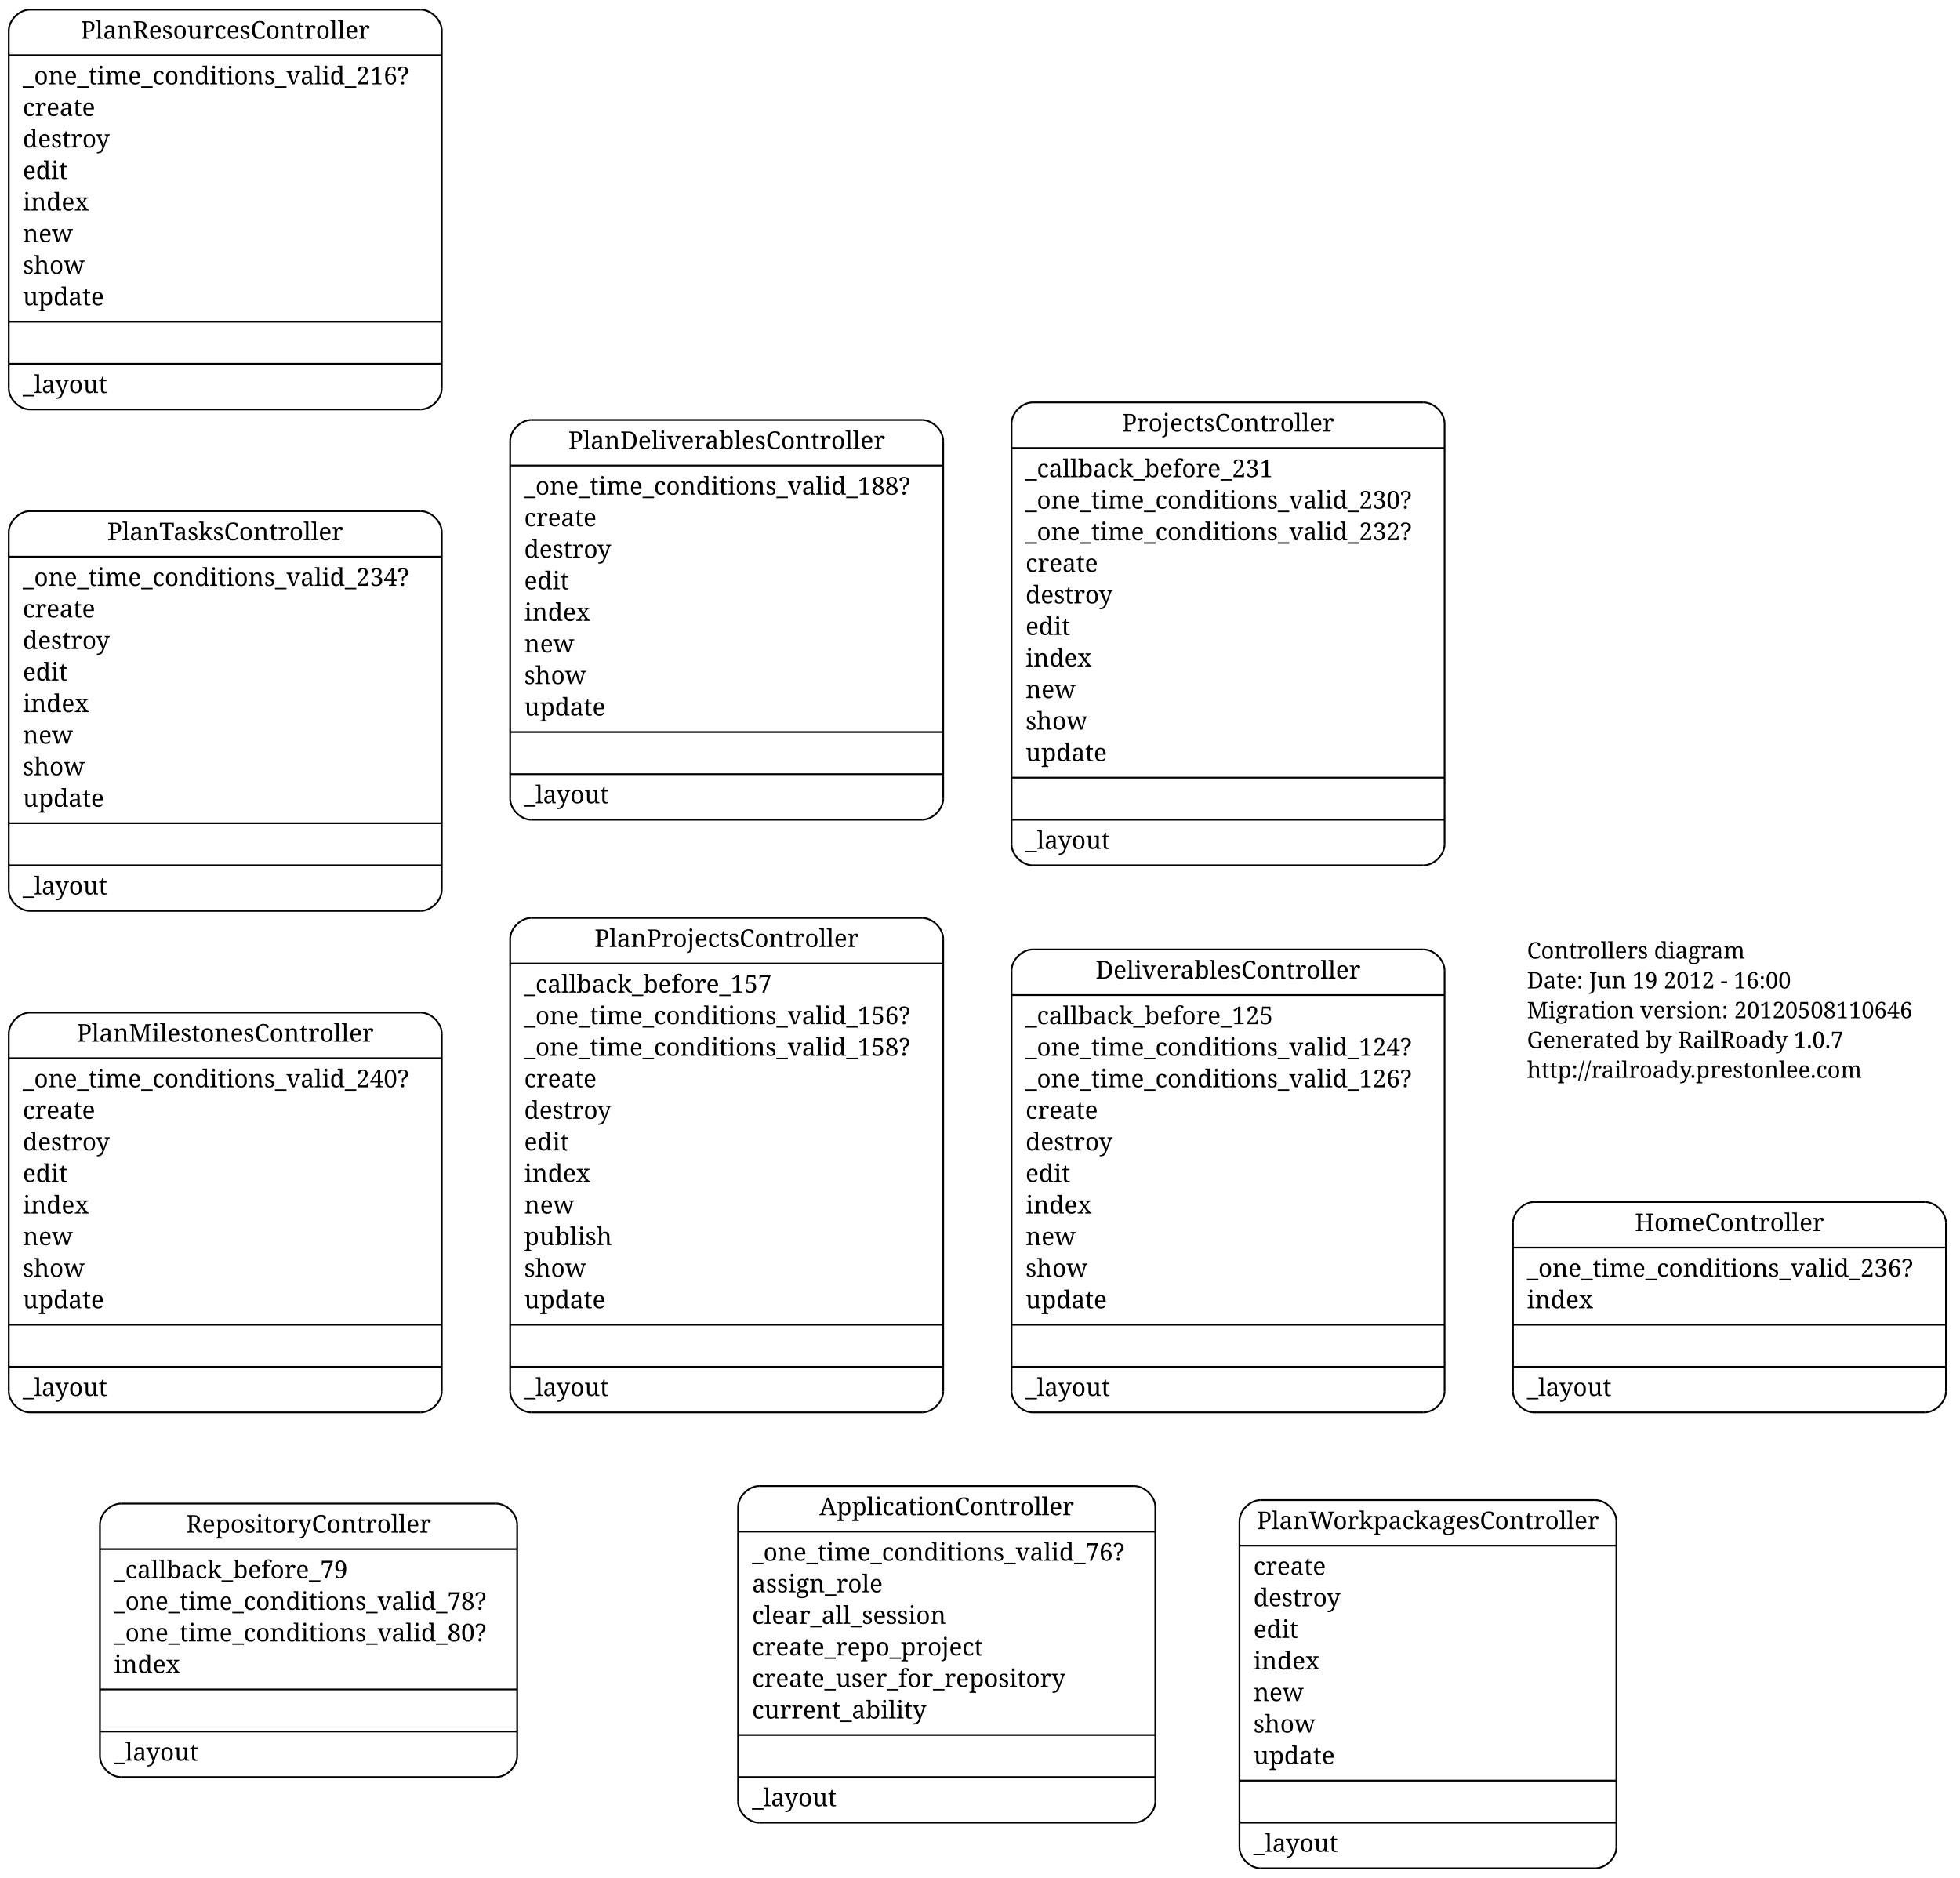
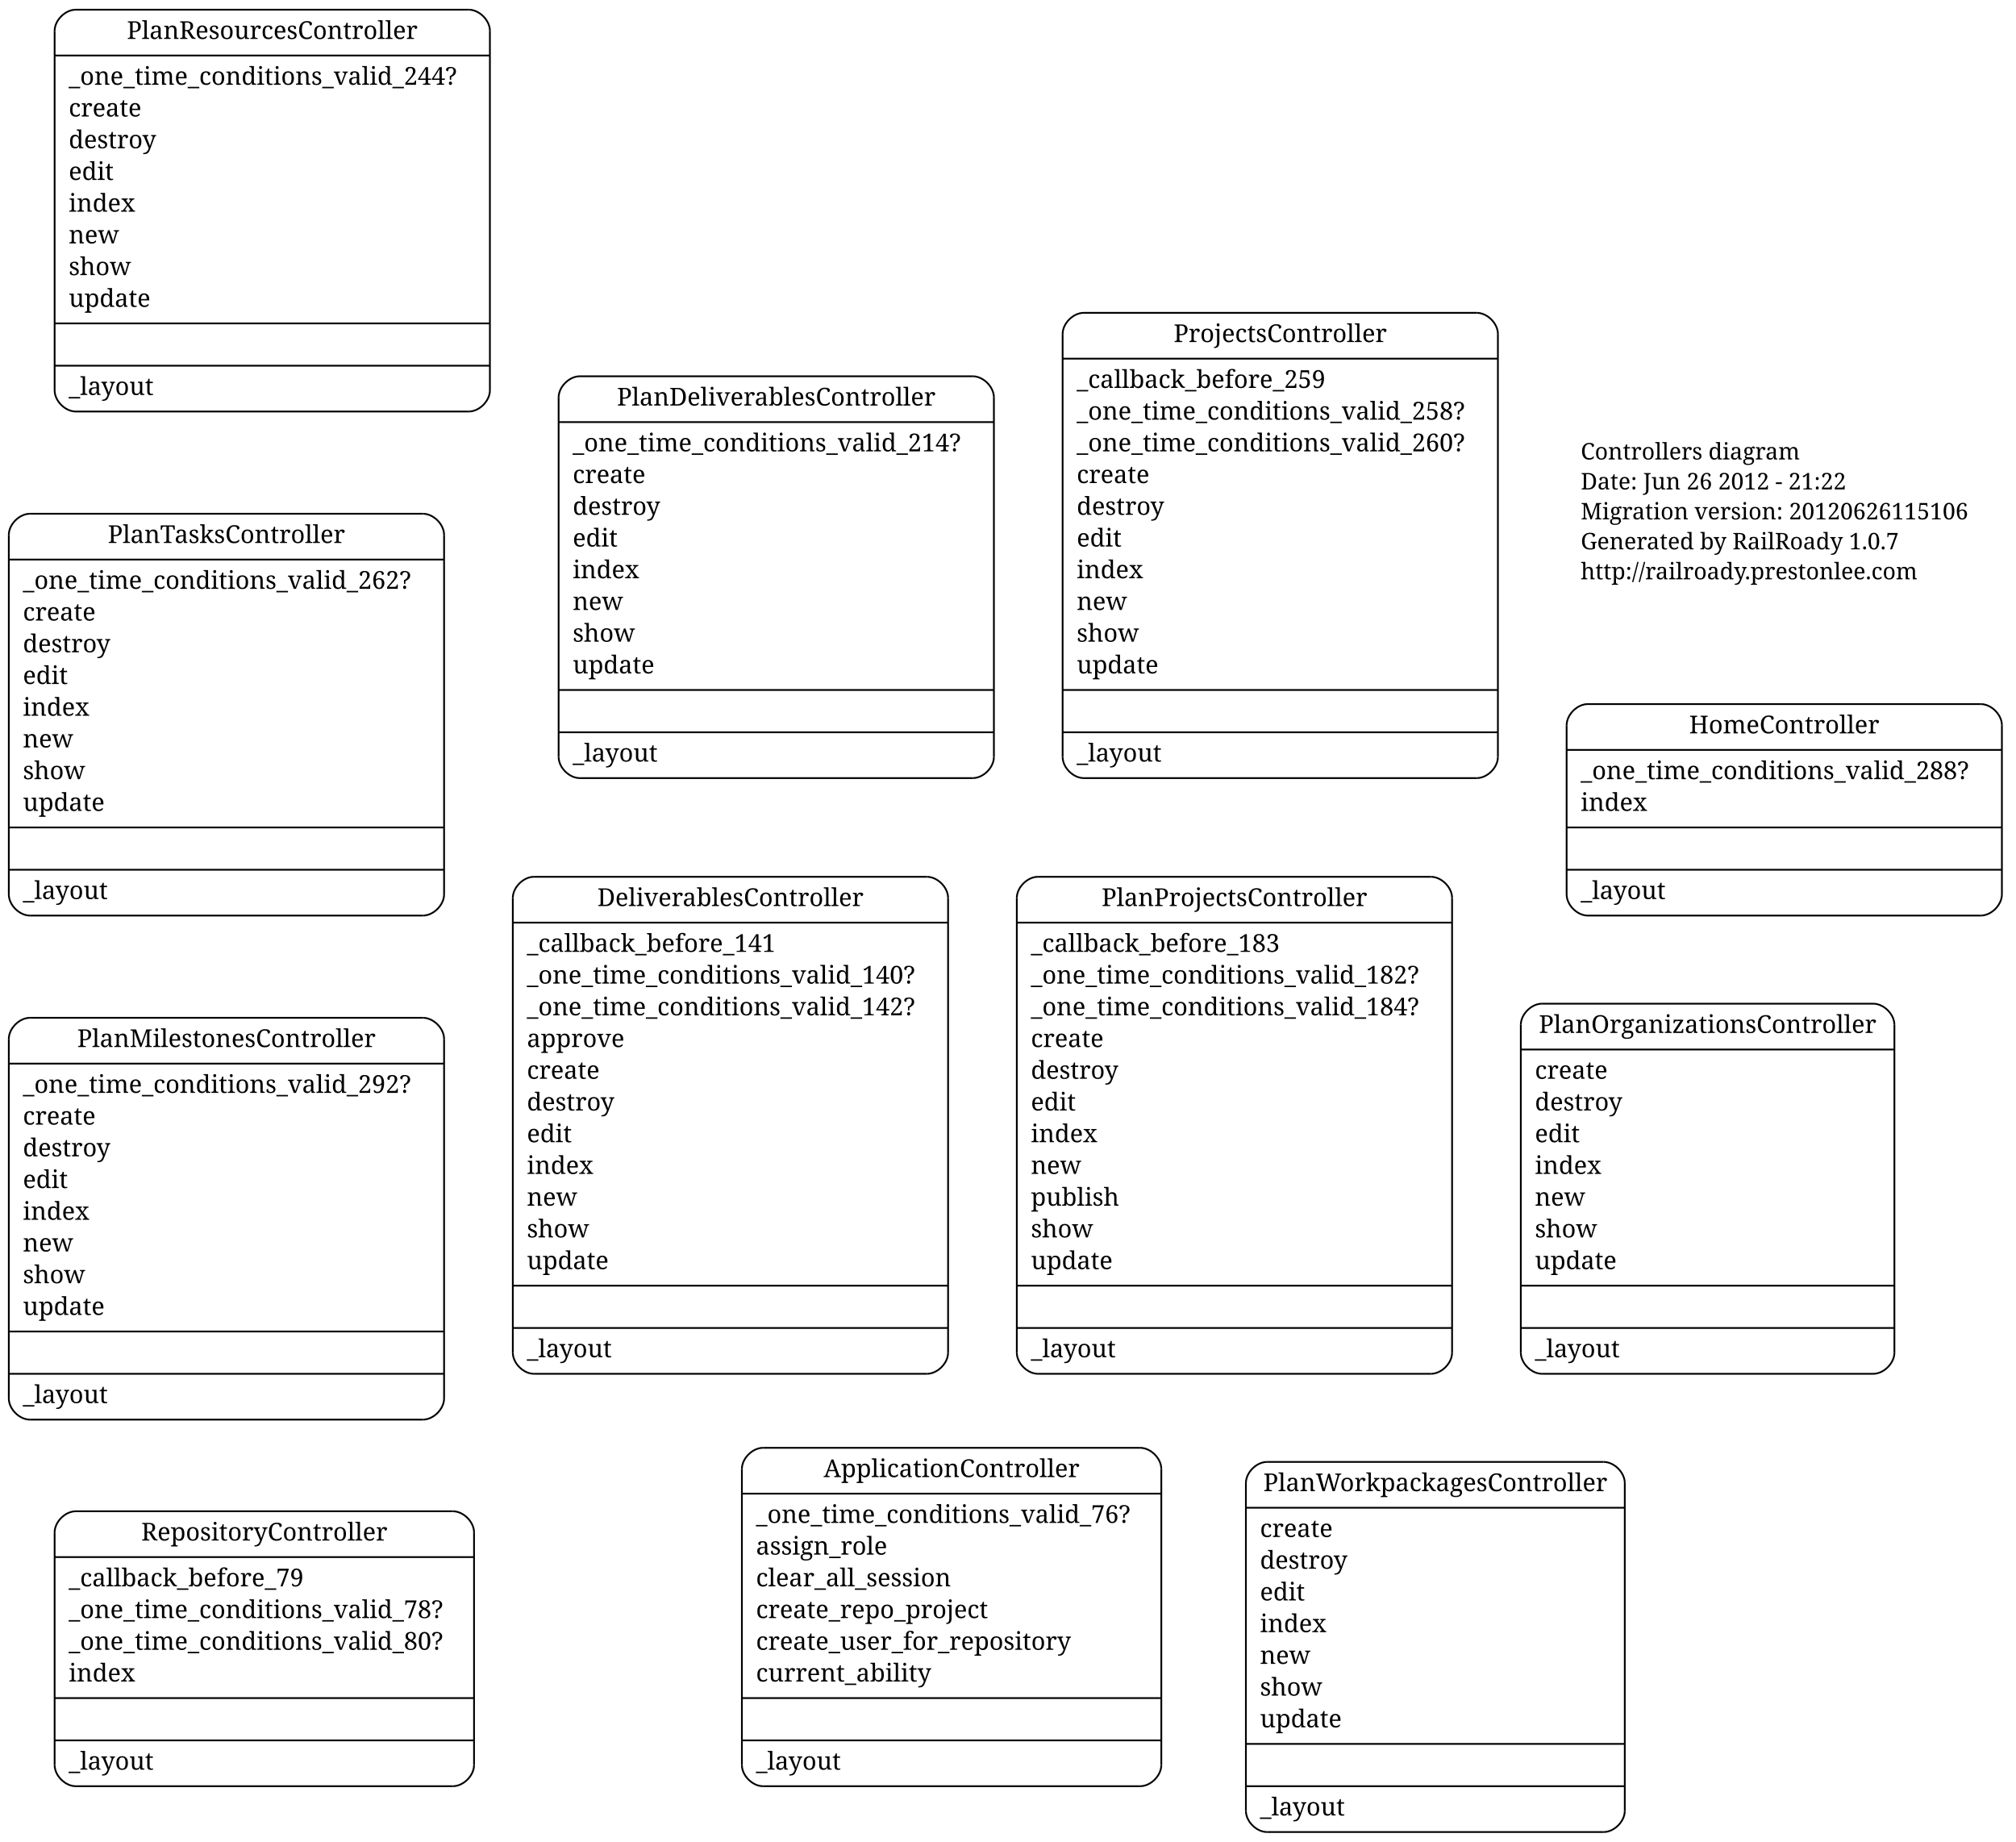
- <svg xmlns="http://www.w3.org/2000/svg" width="1118pt" height="1071pt" viewBox="0.00 0.00 1118.00 1071.00">
-   <g id="graph1" class="graph" transform="scale(1 1) rotate(0) translate(4 1067)">
-     <polygon fill="white" stroke="white" points="-4,5 -4,-1067 1115,-1067 1115,5 -4,5" />
+ <svg xmlns="http://www.w3.org/2000/svg" width="1144pt" height="1045pt" viewBox="0.00 0.00 1144.00 1045.00">
+   <g id="graph1" class="graph" transform="scale(1 1) rotate(0) translate(4 1041)">
+     <polygon fill="white" stroke="white" points="-4,5 -4,-1041 1141,-1041 1141,5 -4,5" />
    <g id="node1" class="node">
-       <text text-anchor="start" x="867" y="-520.3" font-family="Times Roman,serif" font-size="13.00">Controllers diagram</text>
-       <text text-anchor="start" x="867" y="-503.3" font-family="Times Roman,serif" font-size="13.00">Date: Jun 19 2012 - 16:00</text>
-       <text text-anchor="start" x="867" y="-486.3" font-family="Times Roman,serif" font-size="13.00">Migration version: 20120508110646</text>
-       <text text-anchor="start" x="867" y="-469.3" font-family="Times Roman,serif" font-size="13.00">Generated by RailRoady 1.0.7</text>
-       <text text-anchor="start" x="867" y="-452.3" font-family="Times Roman,serif" font-size="13.00">http://railroady.prestonlee.com</text>
+       <text text-anchor="start" x="893" y="-780.3" font-family="Times Roman,serif" font-size="13.00">Controllers diagram</text>
+       <text text-anchor="start" x="893" y="-763.3" font-family="Times Roman,serif" font-size="13.00">Date: Jun 26 2012 - 21:22</text>
+       <text text-anchor="start" x="893" y="-746.3" font-family="Times Roman,serif" font-size="13.00">Migration version: 20120626115106</text>
+       <text text-anchor="start" x="893" y="-729.3" font-family="Times Roman,serif" font-size="13.00">Generated by RailRoady 1.0.7</text>
+       <text text-anchor="start" x="893" y="-712.3" font-family="Times Roman,serif" font-size="13.00">http://railroady.prestonlee.com</text>
    </g>
    <g id="node2" class="node">
-       <polyline fill="none" stroke="black" points="65,-53.5 279,-53.5 " />
-       <path fill="none" stroke="black" d="M279,-53.5C285,-53.5 291,-59.5 291,-65.5" />
-       <polyline fill="none" stroke="black" points="291,-65.5 291,-197.5 " />
-       <path fill="none" stroke="black" d="M291,-197.5C291,-203.5 285,-209.5 279,-209.5" />
-       <polyline fill="none" stroke="black" points="279,-209.5 65,-209.5 " />
-       <path fill="none" stroke="black" d="M65,-209.5C59,-209.5 53,-203.5 53,-197.5" />
-       <polyline fill="none" stroke="black" points="53,-197.5 53,-65.5 " />
-       <path fill="none" stroke="black" d="M53,-65.5C53,-59.5 59,-53.5 65,-53.5" />
-       <text text-anchor="middle" x="172" y="-192.9" font-family="Times Roman,serif" font-size="14.00">RepositoryController</text>
-       <polyline fill="none" stroke="black" points="53,-183.5 291,-183.5 " />
-       <text text-anchor="start" x="61" y="-166.9" font-family="Times Roman,serif" font-size="14.00">_callback_before_79</text>
-       <text text-anchor="start" x="61" y="-148.9" font-family="Times Roman,serif" font-size="14.00">_one_time_conditions_valid_78?</text>
-       <text text-anchor="start" x="61" y="-130.9" font-family="Times Roman,serif" font-size="14.00">_one_time_conditions_valid_80?</text>
-       <text text-anchor="start" x="61" y="-112.9" font-family="Times Roman,serif" font-size="14.00">index</text>
-       <polyline fill="none" stroke="black" points="53,-103.5 291,-103.5 " />
-       <polyline fill="none" stroke="black" points="53,-79.5 291,-79.5 " />
-       <text text-anchor="start" x="61" y="-62.9" font-family="Times Roman,serif" font-size="14.00">_layout</text>
+       <polyline fill="none" stroke="black" points="39,-27.5 253,-27.5 " />
+       <path fill="none" stroke="black" d="M253,-27.5C259,-27.5 265,-33.5 265,-39.5" />
+       <polyline fill="none" stroke="black" points="265,-39.5 265,-171.5 " />
+       <path fill="none" stroke="black" d="M265,-171.5C265,-177.5 259,-183.5 253,-183.5" />
+       <polyline fill="none" stroke="black" points="253,-183.5 39,-183.5 " />
+       <path fill="none" stroke="black" d="M39,-183.5C33,-183.5 27,-177.5 27,-171.5" />
+       <polyline fill="none" stroke="black" points="27,-171.5 27,-39.5 " />
+       <path fill="none" stroke="black" d="M27,-39.5C27,-33.5 33,-27.5 39,-27.5" />
+       <text text-anchor="middle" x="146" y="-166.9" font-family="Times Roman,serif" font-size="14.00">RepositoryController</text>
+       <polyline fill="none" stroke="black" points="27,-157.5 265,-157.5 " />
+       <text text-anchor="start" x="35" y="-140.9" font-family="Times Roman,serif" font-size="14.00">_callback_before_79</text>
+       <text text-anchor="start" x="35" y="-122.9" font-family="Times Roman,serif" font-size="14.00">_one_time_conditions_valid_78?</text>
+       <text text-anchor="start" x="35" y="-104.9" font-family="Times Roman,serif" font-size="14.00">_one_time_conditions_valid_80?</text>
+       <text text-anchor="start" x="35" y="-86.9" font-family="Times Roman,serif" font-size="14.00">index</text>
+       <polyline fill="none" stroke="black" points="27,-77.5 265,-77.5 " />
+       <polyline fill="none" stroke="black" points="27,-53.5 265,-53.5 " />
+       <text text-anchor="start" x="35" y="-36.9" font-family="Times Roman,serif" font-size="14.00">_layout</text>
    </g>
    <g id="node3" class="node">
      <polyline fill="none" stroke="black" points="715,-1.5 906,-1.5 " />
      <path fill="none" stroke="black" d="M906,-1.5C912,-1.5 918,-7.5 918,-13.5" />
      <polyline fill="none" stroke="black" points="918,-13.5 918,-199.5 " />
      <path fill="none" stroke="black" d="M918,-199.5C918,-205.5 912,-211.5 906,-211.5" />
      <polyline fill="none" stroke="black" points="906,-211.5 715,-211.5 " />
      <path fill="none" stroke="black" d="M715,-211.5C709,-211.5 703,-205.5 703,-199.5" />
      <polyline fill="none" stroke="black" points="703,-199.5 703,-13.5 " />
      <path fill="none" stroke="black" d="M703,-13.5C703,-7.5 709,-1.5 715,-1.5" />
      <text text-anchor="middle" x="810.5" y="-194.9" font-family="Times Roman,serif" font-size="14.00">PlanWorkpackagesController</text>
      <polyline fill="none" stroke="black" points="703,-185.5 918,-185.5 " />
      <text text-anchor="start" x="711" y="-168.9" font-family="Times Roman,serif" font-size="14.00">create</text>
      <text text-anchor="start" x="711" y="-150.9" font-family="Times Roman,serif" font-size="14.00">destroy</text>
      <text text-anchor="start" x="711" y="-132.9" font-family="Times Roman,serif" font-size="14.00">edit</text>
      <text text-anchor="start" x="711" y="-114.9" font-family="Times Roman,serif" font-size="14.00">index</text>
      <text text-anchor="start" x="711" y="-96.9" font-family="Times Roman,serif" font-size="14.00">new</text>
      <text text-anchor="start" x="711" y="-78.9" font-family="Times Roman,serif" font-size="14.00">show</text>
      <text text-anchor="start" x="711" y="-60.9" font-family="Times Roman,serif" font-size="14.00">update</text>
      <polyline fill="none" stroke="black" points="703,-51.5 918,-51.5 " />
      <polyline fill="none" stroke="black" points="703,-27.5 918,-27.5 " />
      <text text-anchor="start" x="711" y="-10.9" font-family="Times Roman,serif" font-size="14.00">_layout</text>
    </g>
    <g id="node4" class="node">
-       <polyline fill="none" stroke="black" points="585,-261.5 808,-261.5 " />
-       <path fill="none" stroke="black" d="M808,-261.5C814,-261.5 820,-267.5 820,-273.5" />
-       <polyline fill="none" stroke="black" points="820,-273.5 820,-513.5 " />
-       <path fill="none" stroke="black" d="M820,-513.5C820,-519.5 814,-525.5 808,-525.5" />
-       <polyline fill="none" stroke="black" points="808,-525.5 585,-525.5 " />
-       <path fill="none" stroke="black" d="M585,-525.5C579,-525.5 573,-519.5 573,-513.5" />
-       <polyline fill="none" stroke="black" points="573,-513.5 573,-273.5 " />
-       <path fill="none" stroke="black" d="M573,-273.5C573,-267.5 579,-261.5 585,-261.5" />
-       <text text-anchor="middle" x="696.5" y="-508.9" font-family="Times Roman,serif" font-size="14.00">DeliverablesController</text>
-       <polyline fill="none" stroke="black" points="573,-499.5 820,-499.5 " />
-       <text text-anchor="start" x="581" y="-482.9" font-family="Times Roman,serif" font-size="14.00">_callback_before_125</text>
-       <text text-anchor="start" x="581" y="-464.9" font-family="Times Roman,serif" font-size="14.00">_one_time_conditions_valid_124?</text>
-       <text text-anchor="start" x="581" y="-446.9" font-family="Times Roman,serif" font-size="14.00">_one_time_conditions_valid_126?</text>
-       <text text-anchor="start" x="581" y="-428.9" font-family="Times Roman,serif" font-size="14.00">create</text>
-       <text text-anchor="start" x="581" y="-410.9" font-family="Times Roman,serif" font-size="14.00">destroy</text>
-       <text text-anchor="start" x="581" y="-392.9" font-family="Times Roman,serif" font-size="14.00">edit</text>
-       <text text-anchor="start" x="581" y="-374.9" font-family="Times Roman,serif" font-size="14.00">index</text>
-       <text text-anchor="start" x="581" y="-356.9" font-family="Times Roman,serif" font-size="14.00">new</text>
-       <text text-anchor="start" x="581" y="-338.9" font-family="Times Roman,serif" font-size="14.00">show</text>
-       <text text-anchor="start" x="581" y="-320.9" font-family="Times Roman,serif" font-size="14.00">update</text>
-       <polyline fill="none" stroke="black" points="573,-311.5 820,-311.5 " />
-       <polyline fill="none" stroke="black" points="573,-287.5 820,-287.5 " />
-       <text text-anchor="start" x="581" y="-270.9" font-family="Times Roman,serif" font-size="14.00">_layout</text>
-     </g>
-     <g id="node5" class="node">
      <polyline fill="none" stroke="black" points="299,-261.5 522,-261.5 " />
      <path fill="none" stroke="black" d="M522,-261.5C528,-261.5 534,-267.5 534,-273.5" />
      <polyline fill="none" stroke="black" points="534,-273.5 534,-531.5 " />
      <path fill="none" stroke="black" d="M534,-531.5C534,-537.5 528,-543.5 522,-543.5" />
      <polyline fill="none" stroke="black" points="522,-543.5 299,-543.5 " />
      <path fill="none" stroke="black" d="M299,-543.5C293,-543.5 287,-537.5 287,-531.5" />
      <polyline fill="none" stroke="black" points="287,-531.5 287,-273.5 " />
      <path fill="none" stroke="black" d="M287,-273.5C287,-267.5 293,-261.5 299,-261.5" />
-       <text text-anchor="middle" x="410.5" y="-526.9" font-family="Times Roman,serif" font-size="14.00">PlanProjectsController</text>
+       <text text-anchor="middle" x="410.5" y="-526.9" font-family="Times Roman,serif" font-size="14.00">DeliverablesController</text>
      <polyline fill="none" stroke="black" points="287,-517.5 534,-517.5 " />
-       <text text-anchor="start" x="295" y="-500.9" font-family="Times Roman,serif" font-size="14.00">_callback_before_157</text>
-       <text text-anchor="start" x="295" y="-482.9" font-family="Times Roman,serif" font-size="14.00">_one_time_conditions_valid_156?</text>
-       <text text-anchor="start" x="295" y="-464.9" font-family="Times Roman,serif" font-size="14.00">_one_time_conditions_valid_158?</text>
-       <text text-anchor="start" x="295" y="-446.9" font-family="Times Roman,serif" font-size="14.00">create</text>
-       <text text-anchor="start" x="295" y="-428.9" font-family="Times Roman,serif" font-size="14.00">destroy</text>
-       <text text-anchor="start" x="295" y="-410.9" font-family="Times Roman,serif" font-size="14.00">edit</text>
-       <text text-anchor="start" x="295" y="-392.9" font-family="Times Roman,serif" font-size="14.00">index</text>
-       <text text-anchor="start" x="295" y="-374.9" font-family="Times Roman,serif" font-size="14.00">new</text>
-       <text text-anchor="start" x="295" y="-356.9" font-family="Times Roman,serif" font-size="14.00">publish</text>
+       <text text-anchor="start" x="295" y="-500.9" font-family="Times Roman,serif" font-size="14.00">_callback_before_141</text>
+       <text text-anchor="start" x="295" y="-482.9" font-family="Times Roman,serif" font-size="14.00">_one_time_conditions_valid_140?</text>
+       <text text-anchor="start" x="295" y="-464.9" font-family="Times Roman,serif" font-size="14.00">_one_time_conditions_valid_142?</text>
+       <text text-anchor="start" x="295" y="-446.9" font-family="Times Roman,serif" font-size="14.00">approve</text>
+       <text text-anchor="start" x="295" y="-428.9" font-family="Times Roman,serif" font-size="14.00">create</text>
+       <text text-anchor="start" x="295" y="-410.9" font-family="Times Roman,serif" font-size="14.00">destroy</text>
+       <text text-anchor="start" x="295" y="-392.9" font-family="Times Roman,serif" font-size="14.00">edit</text>
+       <text text-anchor="start" x="295" y="-374.9" font-family="Times Roman,serif" font-size="14.00">index</text>
+       <text text-anchor="start" x="295" y="-356.9" font-family="Times Roman,serif" font-size="14.00">new</text>
      <text text-anchor="start" x="295" y="-338.9" font-family="Times Roman,serif" font-size="14.00">show</text>
      <text text-anchor="start" x="295" y="-320.9" font-family="Times Roman,serif" font-size="14.00">update</text>
      <polyline fill="none" stroke="black" points="287,-311.5 534,-311.5 " />
      <polyline fill="none" stroke="black" points="287,-287.5 534,-287.5 " />
      <text text-anchor="start" x="295" y="-270.9" font-family="Times Roman,serif" font-size="14.00">_layout</text>
    </g>
+     <g id="node5" class="node">
+       <polyline fill="none" stroke="black" points="585,-261.5 808,-261.5 " />
+       <path fill="none" stroke="black" d="M808,-261.5C814,-261.5 820,-267.5 820,-273.5" />
+       <polyline fill="none" stroke="black" points="820,-273.5 820,-531.5 " />
+       <path fill="none" stroke="black" d="M820,-531.5C820,-537.5 814,-543.5 808,-543.5" />
+       <polyline fill="none" stroke="black" points="808,-543.5 585,-543.5 " />
+       <path fill="none" stroke="black" d="M585,-543.5C579,-543.5 573,-537.5 573,-531.5" />
+       <polyline fill="none" stroke="black" points="573,-531.5 573,-273.5 " />
+       <path fill="none" stroke="black" d="M573,-273.5C573,-267.5 579,-261.5 585,-261.5" />
+       <text text-anchor="middle" x="696.5" y="-526.9" font-family="Times Roman,serif" font-size="14.00">PlanProjectsController</text>
+       <polyline fill="none" stroke="black" points="573,-517.5 820,-517.5 " />
+       <text text-anchor="start" x="581" y="-500.9" font-family="Times Roman,serif" font-size="14.00">_callback_before_183</text>
+       <text text-anchor="start" x="581" y="-482.9" font-family="Times Roman,serif" font-size="14.00">_one_time_conditions_valid_182?</text>
+       <text text-anchor="start" x="581" y="-464.9" font-family="Times Roman,serif" font-size="14.00">_one_time_conditions_valid_184?</text>
+       <text text-anchor="start" x="581" y="-446.9" font-family="Times Roman,serif" font-size="14.00">create</text>
+       <text text-anchor="start" x="581" y="-428.9" font-family="Times Roman,serif" font-size="14.00">destroy</text>
+       <text text-anchor="start" x="581" y="-410.9" font-family="Times Roman,serif" font-size="14.00">edit</text>
+       <text text-anchor="start" x="581" y="-392.9" font-family="Times Roman,serif" font-size="14.00">index</text>
+       <text text-anchor="start" x="581" y="-374.9" font-family="Times Roman,serif" font-size="14.00">new</text>
+       <text text-anchor="start" x="581" y="-356.9" font-family="Times Roman,serif" font-size="14.00">publish</text>
+       <text text-anchor="start" x="581" y="-338.9" font-family="Times Roman,serif" font-size="14.00">show</text>
+       <text text-anchor="start" x="581" y="-320.9" font-family="Times Roman,serif" font-size="14.00">update</text>
+       <polyline fill="none" stroke="black" points="573,-311.5 820,-311.5 " />
+       <polyline fill="none" stroke="black" points="573,-287.5 820,-287.5 " />
+       <text text-anchor="start" x="581" y="-270.9" font-family="Times Roman,serif" font-size="14.00">_layout</text>
+     </g>
    <g id="node6" class="node">
-       <polyline fill="none" stroke="black" points="299,-599.5 522,-599.5 " />
-       <path fill="none" stroke="black" d="M522,-599.5C528,-599.5 534,-605.5 534,-611.5" />
-       <polyline fill="none" stroke="black" points="534,-611.5 534,-815.5 " />
-       <path fill="none" stroke="black" d="M534,-815.5C534,-821.5 528,-827.5 522,-827.5" />
-       <polyline fill="none" stroke="black" points="522,-827.5 299,-827.5 " />
-       <path fill="none" stroke="black" d="M299,-827.5C293,-827.5 287,-821.5 287,-815.5" />
-       <polyline fill="none" stroke="black" points="287,-815.5 287,-611.5 " />
-       <path fill="none" stroke="black" d="M287,-611.5C287,-605.5 293,-599.5 299,-599.5" />
-       <text text-anchor="middle" x="410.5" y="-810.9" font-family="Times Roman,serif" font-size="14.00">PlanDeliverablesController</text>
-       <polyline fill="none" stroke="black" points="287,-801.5 534,-801.5 " />
-       <text text-anchor="start" x="295" y="-784.9" font-family="Times Roman,serif" font-size="14.00">_one_time_conditions_valid_188?</text>
-       <text text-anchor="start" x="295" y="-766.9" font-family="Times Roman,serif" font-size="14.00">create</text>
-       <text text-anchor="start" x="295" y="-748.9" font-family="Times Roman,serif" font-size="14.00">destroy</text>
-       <text text-anchor="start" x="295" y="-730.9" font-family="Times Roman,serif" font-size="14.00">edit</text>
-       <text text-anchor="start" x="295" y="-712.9" font-family="Times Roman,serif" font-size="14.00">index</text>
-       <text text-anchor="start" x="295" y="-694.9" font-family="Times Roman,serif" font-size="14.00">new</text>
-       <text text-anchor="start" x="295" y="-676.9" font-family="Times Roman,serif" font-size="14.00">show</text>
-       <text text-anchor="start" x="295" y="-658.9" font-family="Times Roman,serif" font-size="14.00">update</text>
-       <polyline fill="none" stroke="black" points="287,-649.5 534,-649.5 " />
-       <polyline fill="none" stroke="black" points="287,-625.5 534,-625.5 " />
-       <text text-anchor="start" x="295" y="-608.9" font-family="Times Roman,serif" font-size="14.00">_layout</text>
+       <polyline fill="none" stroke="black" points="325,-599.5 548,-599.5 " />
+       <path fill="none" stroke="black" d="M548,-599.5C554,-599.5 560,-605.5 560,-611.5" />
+       <polyline fill="none" stroke="black" points="560,-611.5 560,-815.5 " />
+       <path fill="none" stroke="black" d="M560,-815.5C560,-821.5 554,-827.5 548,-827.5" />
+       <polyline fill="none" stroke="black" points="548,-827.5 325,-827.5 " />
+       <path fill="none" stroke="black" d="M325,-827.5C319,-827.5 313,-821.5 313,-815.5" />
+       <polyline fill="none" stroke="black" points="313,-815.5 313,-611.5 " />
+       <path fill="none" stroke="black" d="M313,-611.5C313,-605.5 319,-599.5 325,-599.5" />
+       <text text-anchor="middle" x="436.5" y="-810.9" font-family="Times Roman,serif" font-size="14.00">PlanDeliverablesController</text>
+       <polyline fill="none" stroke="black" points="313,-801.5 560,-801.5 " />
+       <text text-anchor="start" x="321" y="-784.9" font-family="Times Roman,serif" font-size="14.00">_one_time_conditions_valid_214?</text>
+       <text text-anchor="start" x="321" y="-766.9" font-family="Times Roman,serif" font-size="14.00">create</text>
+       <text text-anchor="start" x="321" y="-748.9" font-family="Times Roman,serif" font-size="14.00">destroy</text>
+       <text text-anchor="start" x="321" y="-730.9" font-family="Times Roman,serif" font-size="14.00">edit</text>
+       <text text-anchor="start" x="321" y="-712.9" font-family="Times Roman,serif" font-size="14.00">index</text>
+       <text text-anchor="start" x="321" y="-694.9" font-family="Times Roman,serif" font-size="14.00">new</text>
+       <text text-anchor="start" x="321" y="-676.9" font-family="Times Roman,serif" font-size="14.00">show</text>
+       <text text-anchor="start" x="321" y="-658.9" font-family="Times Roman,serif" font-size="14.00">update</text>
+       <polyline fill="none" stroke="black" points="313,-649.5 560,-649.5 " />
+       <polyline fill="none" stroke="black" points="313,-625.5 560,-625.5 " />
+       <text text-anchor="start" x="321" y="-608.9" font-family="Times Roman,serif" font-size="14.00">_layout</text>
    </g>
    <g id="node7" class="node">
-       <polyline fill="none" stroke="black" points="13,-833.5 236,-833.5 " />
-       <path fill="none" stroke="black" d="M236,-833.5C242,-833.5 248,-839.5 248,-845.5" />
-       <polyline fill="none" stroke="black" points="248,-845.5 248,-1049.5 " />
-       <path fill="none" stroke="black" d="M248,-1049.5C248,-1055.5 242,-1061.5 236,-1061.5" />
-       <polyline fill="none" stroke="black" points="236,-1061.5 13,-1061.5 " />
-       <path fill="none" stroke="black" d="M13,-1061.5C7,-1061.5 1,-1055.5 1,-1049.5" />
-       <polyline fill="none" stroke="black" points="1,-1049.5 1,-845.5 " />
-       <path fill="none" stroke="black" d="M1,-845.5C1,-839.5 7,-833.5 13,-833.5" />
-       <text text-anchor="middle" x="124.5" y="-1044.9" font-family="Times Roman,serif" font-size="14.00">PlanResourcesController</text>
-       <polyline fill="none" stroke="black" points="1,-1035.5 248,-1035.5 " />
-       <text text-anchor="start" x="9" y="-1018.9" font-family="Times Roman,serif" font-size="14.00">_one_time_conditions_valid_216?</text>
-       <text text-anchor="start" x="9" y="-1000.9" font-family="Times Roman,serif" font-size="14.00">create</text>
-       <text text-anchor="start" x="9" y="-982.9" font-family="Times Roman,serif" font-size="14.00">destroy</text>
-       <text text-anchor="start" x="9" y="-964.9" font-family="Times Roman,serif" font-size="14.00">edit</text>
-       <text text-anchor="start" x="9" y="-946.9" font-family="Times Roman,serif" font-size="14.00">index</text>
-       <text text-anchor="start" x="9" y="-928.9" font-family="Times Roman,serif" font-size="14.00">new</text>
-       <text text-anchor="start" x="9" y="-910.9" font-family="Times Roman,serif" font-size="14.00">show</text>
-       <text text-anchor="start" x="9" y="-892.9" font-family="Times Roman,serif" font-size="14.00">update</text>
-       <polyline fill="none" stroke="black" points="1,-883.5 248,-883.5 " />
-       <polyline fill="none" stroke="black" points="1,-859.5 248,-859.5 " />
-       <text text-anchor="start" x="9" y="-842.9" font-family="Times Roman,serif" font-size="14.00">_layout</text>
+       <polyline fill="none" stroke="black" points="39,-807.5 262,-807.5 " />
+       <path fill="none" stroke="black" d="M262,-807.5C268,-807.5 274,-813.5 274,-819.5" />
+       <polyline fill="none" stroke="black" points="274,-819.5 274,-1023.5 " />
+       <path fill="none" stroke="black" d="M274,-1023.5C274,-1029.5 268,-1035.5 262,-1035.5" />
+       <polyline fill="none" stroke="black" points="262,-1035.5 39,-1035.5 " />
+       <path fill="none" stroke="black" d="M39,-1035.5C33,-1035.5 27,-1029.5 27,-1023.5" />
+       <polyline fill="none" stroke="black" points="27,-1023.5 27,-819.5 " />
+       <path fill="none" stroke="black" d="M27,-819.5C27,-813.5 33,-807.5 39,-807.5" />
+       <text text-anchor="middle" x="150.5" y="-1018.9" font-family="Times Roman,serif" font-size="14.00">PlanResourcesController</text>
+       <polyline fill="none" stroke="black" points="27,-1009.5 274,-1009.5 " />
+       <text text-anchor="start" x="35" y="-992.9" font-family="Times Roman,serif" font-size="14.00">_one_time_conditions_valid_244?</text>
+       <text text-anchor="start" x="35" y="-974.9" font-family="Times Roman,serif" font-size="14.00">create</text>
+       <text text-anchor="start" x="35" y="-956.9" font-family="Times Roman,serif" font-size="14.00">destroy</text>
+       <text text-anchor="start" x="35" y="-938.9" font-family="Times Roman,serif" font-size="14.00">edit</text>
+       <text text-anchor="start" x="35" y="-920.9" font-family="Times Roman,serif" font-size="14.00">index</text>
+       <text text-anchor="start" x="35" y="-902.9" font-family="Times Roman,serif" font-size="14.00">new</text>
+       <text text-anchor="start" x="35" y="-884.9" font-family="Times Roman,serif" font-size="14.00">show</text>
+       <text text-anchor="start" x="35" y="-866.9" font-family="Times Roman,serif" font-size="14.00">update</text>
+       <polyline fill="none" stroke="black" points="27,-857.5 274,-857.5 " />
+       <polyline fill="none" stroke="black" points="27,-833.5 274,-833.5 " />
+       <text text-anchor="start" x="35" y="-816.9" font-family="Times Roman,serif" font-size="14.00">_layout</text>
    </g>
    <g id="node8" class="node">
-       <polyline fill="none" stroke="black" points="585,-573.5 808,-573.5 " />
-       <path fill="none" stroke="black" d="M808,-573.5C814,-573.5 820,-579.5 820,-585.5" />
-       <polyline fill="none" stroke="black" points="820,-585.5 820,-825.5 " />
-       <path fill="none" stroke="black" d="M820,-825.5C820,-831.5 814,-837.5 808,-837.5" />
-       <polyline fill="none" stroke="black" points="808,-837.5 585,-837.5 " />
-       <path fill="none" stroke="black" d="M585,-837.5C579,-837.5 573,-831.5 573,-825.5" />
-       <polyline fill="none" stroke="black" points="573,-825.5 573,-585.5 " />
-       <path fill="none" stroke="black" d="M573,-585.5C573,-579.5 579,-573.5 585,-573.5" />
-       <text text-anchor="middle" x="696.5" y="-820.9" font-family="Times Roman,serif" font-size="14.00">ProjectsController</text>
-       <polyline fill="none" stroke="black" points="573,-811.5 820,-811.5 " />
-       <text text-anchor="start" x="581" y="-794.9" font-family="Times Roman,serif" font-size="14.00">_callback_before_231</text>
-       <text text-anchor="start" x="581" y="-776.9" font-family="Times Roman,serif" font-size="14.00">_one_time_conditions_valid_230?</text>
-       <text text-anchor="start" x="581" y="-758.9" font-family="Times Roman,serif" font-size="14.00">_one_time_conditions_valid_232?</text>
-       <text text-anchor="start" x="581" y="-740.9" font-family="Times Roman,serif" font-size="14.00">create</text>
-       <text text-anchor="start" x="581" y="-722.9" font-family="Times Roman,serif" font-size="14.00">destroy</text>
-       <text text-anchor="start" x="581" y="-704.9" font-family="Times Roman,serif" font-size="14.00">edit</text>
-       <text text-anchor="start" x="581" y="-686.9" font-family="Times Roman,serif" font-size="14.00">index</text>
-       <text text-anchor="start" x="581" y="-668.9" font-family="Times Roman,serif" font-size="14.00">new</text>
-       <text text-anchor="start" x="581" y="-650.9" font-family="Times Roman,serif" font-size="14.00">show</text>
-       <text text-anchor="start" x="581" y="-632.9" font-family="Times Roman,serif" font-size="14.00">update</text>
-       <polyline fill="none" stroke="black" points="573,-623.5 820,-623.5 " />
-       <polyline fill="none" stroke="black" points="573,-599.5 820,-599.5 " />
-       <text text-anchor="start" x="581" y="-582.9" font-family="Times Roman,serif" font-size="14.00">_layout</text>
+       <polyline fill="none" stroke="black" points="611,-599.5 834,-599.5 " />
+       <path fill="none" stroke="black" d="M834,-599.5C840,-599.5 846,-605.5 846,-611.5" />
+       <polyline fill="none" stroke="black" points="846,-611.5 846,-851.5 " />
+       <path fill="none" stroke="black" d="M846,-851.5C846,-857.5 840,-863.5 834,-863.5" />
+       <polyline fill="none" stroke="black" points="834,-863.5 611,-863.5 " />
+       <path fill="none" stroke="black" d="M611,-863.5C605,-863.5 599,-857.5 599,-851.5" />
+       <polyline fill="none" stroke="black" points="599,-851.5 599,-611.5 " />
+       <path fill="none" stroke="black" d="M599,-611.5C599,-605.5 605,-599.5 611,-599.5" />
+       <text text-anchor="middle" x="722.5" y="-846.9" font-family="Times Roman,serif" font-size="14.00">ProjectsController</text>
+       <polyline fill="none" stroke="black" points="599,-837.5 846,-837.5 " />
+       <text text-anchor="start" x="607" y="-820.9" font-family="Times Roman,serif" font-size="14.00">_callback_before_259</text>
+       <text text-anchor="start" x="607" y="-802.9" font-family="Times Roman,serif" font-size="14.00">_one_time_conditions_valid_258?</text>
+       <text text-anchor="start" x="607" y="-784.9" font-family="Times Roman,serif" font-size="14.00">_one_time_conditions_valid_260?</text>
+       <text text-anchor="start" x="607" y="-766.9" font-family="Times Roman,serif" font-size="14.00">create</text>
+       <text text-anchor="start" x="607" y="-748.9" font-family="Times Roman,serif" font-size="14.00">destroy</text>
+       <text text-anchor="start" x="607" y="-730.9" font-family="Times Roman,serif" font-size="14.00">edit</text>
+       <text text-anchor="start" x="607" y="-712.9" font-family="Times Roman,serif" font-size="14.00">index</text>
+       <text text-anchor="start" x="607" y="-694.9" font-family="Times Roman,serif" font-size="14.00">new</text>
+       <text text-anchor="start" x="607" y="-676.9" font-family="Times Roman,serif" font-size="14.00">show</text>
+       <text text-anchor="start" x="607" y="-658.9" font-family="Times Roman,serif" font-size="14.00">update</text>
+       <polyline fill="none" stroke="black" points="599,-649.5 846,-649.5 " />
+       <polyline fill="none" stroke="black" points="599,-625.5 846,-625.5 " />
+       <text text-anchor="start" x="607" y="-608.9" font-family="Times Roman,serif" font-size="14.00">_layout</text>
    </g>
    <g id="node9" class="node">
-       <polyline fill="none" stroke="black" points="13,-547.5 236,-547.5 " />
-       <path fill="none" stroke="black" d="M236,-547.5C242,-547.5 248,-553.5 248,-559.5" />
-       <polyline fill="none" stroke="black" points="248,-559.5 248,-763.5 " />
-       <path fill="none" stroke="black" d="M248,-763.5C248,-769.5 242,-775.5 236,-775.5" />
-       <polyline fill="none" stroke="black" points="236,-775.5 13,-775.5 " />
-       <path fill="none" stroke="black" d="M13,-775.5C7,-775.5 1,-769.5 1,-763.5" />
-       <polyline fill="none" stroke="black" points="1,-763.5 1,-559.5 " />
-       <path fill="none" stroke="black" d="M1,-559.5C1,-553.5 7,-547.5 13,-547.5" />
-       <text text-anchor="middle" x="124.5" y="-758.9" font-family="Times Roman,serif" font-size="14.00">PlanTasksController</text>
-       <polyline fill="none" stroke="black" points="1,-749.5 248,-749.5 " />
-       <text text-anchor="start" x="9" y="-732.9" font-family="Times Roman,serif" font-size="14.00">_one_time_conditions_valid_234?</text>
-       <text text-anchor="start" x="9" y="-714.9" font-family="Times Roman,serif" font-size="14.00">create</text>
-       <text text-anchor="start" x="9" y="-696.9" font-family="Times Roman,serif" font-size="14.00">destroy</text>
-       <text text-anchor="start" x="9" y="-678.9" font-family="Times Roman,serif" font-size="14.00">edit</text>
-       <text text-anchor="start" x="9" y="-660.9" font-family="Times Roman,serif" font-size="14.00">index</text>
-       <text text-anchor="start" x="9" y="-642.9" font-family="Times Roman,serif" font-size="14.00">new</text>
-       <text text-anchor="start" x="9" y="-624.9" font-family="Times Roman,serif" font-size="14.00">show</text>
-       <text text-anchor="start" x="9" y="-606.9" font-family="Times Roman,serif" font-size="14.00">update</text>
-       <polyline fill="none" stroke="black" points="1,-597.5 248,-597.5 " />
-       <polyline fill="none" stroke="black" points="1,-573.5 248,-573.5 " />
-       <text text-anchor="start" x="9" y="-556.9" font-family="Times Roman,serif" font-size="14.00">_layout</text>
+       <polyline fill="none" stroke="black" points="13,-521.5 236,-521.5 " />
+       <path fill="none" stroke="black" d="M236,-521.5C242,-521.5 248,-527.5 248,-533.5" />
+       <polyline fill="none" stroke="black" points="248,-533.5 248,-737.5 " />
+       <path fill="none" stroke="black" d="M248,-737.5C248,-743.5 242,-749.5 236,-749.5" />
+       <polyline fill="none" stroke="black" points="236,-749.5 13,-749.5 " />
+       <path fill="none" stroke="black" d="M13,-749.5C7,-749.5 1,-743.5 1,-737.5" />
+       <polyline fill="none" stroke="black" points="1,-737.5 1,-533.5 " />
+       <path fill="none" stroke="black" d="M1,-533.5C1,-527.5 7,-521.5 13,-521.5" />
+       <text text-anchor="middle" x="124.5" y="-732.9" font-family="Times Roman,serif" font-size="14.00">PlanTasksController</text>
+       <polyline fill="none" stroke="black" points="1,-723.5 248,-723.5 " />
+       <text text-anchor="start" x="9" y="-706.9" font-family="Times Roman,serif" font-size="14.00">_one_time_conditions_valid_262?</text>
+       <text text-anchor="start" x="9" y="-688.9" font-family="Times Roman,serif" font-size="14.00">create</text>
+       <text text-anchor="start" x="9" y="-670.9" font-family="Times Roman,serif" font-size="14.00">destroy</text>
+       <text text-anchor="start" x="9" y="-652.9" font-family="Times Roman,serif" font-size="14.00">edit</text>
+       <text text-anchor="start" x="9" y="-634.9" font-family="Times Roman,serif" font-size="14.00">index</text>
+       <text text-anchor="start" x="9" y="-616.9" font-family="Times Roman,serif" font-size="14.00">new</text>
+       <text text-anchor="start" x="9" y="-598.9" font-family="Times Roman,serif" font-size="14.00">show</text>
+       <text text-anchor="start" x="9" y="-580.9" font-family="Times Roman,serif" font-size="14.00">update</text>
+       <polyline fill="none" stroke="black" points="1,-571.5 248,-571.5 " />
+       <polyline fill="none" stroke="black" points="1,-547.5 248,-547.5 " />
+       <text text-anchor="start" x="9" y="-530.9" font-family="Times Roman,serif" font-size="14.00">_layout</text>
    </g>
    <g id="node10" class="node">
+       <polyline fill="none" stroke="black" points="871,-261.5 1059,-261.5 " />
+       <path fill="none" stroke="black" d="M1059,-261.5C1065,-261.5 1071,-267.5 1071,-273.5" />
+       <polyline fill="none" stroke="black" points="1071,-273.5 1071,-459.5 " />
+       <path fill="none" stroke="black" d="M1071,-459.5C1071,-465.5 1065,-471.5 1059,-471.5" />
+       <polyline fill="none" stroke="black" points="1059,-471.5 871,-471.5 " />
+       <path fill="none" stroke="black" d="M871,-471.5C865,-471.5 859,-465.5 859,-459.5" />
+       <polyline fill="none" stroke="black" points="859,-459.5 859,-273.5 " />
+       <path fill="none" stroke="black" d="M859,-273.5C859,-267.5 865,-261.5 871,-261.5" />
+       <text text-anchor="middle" x="965" y="-454.9" font-family="Times Roman,serif" font-size="14.00">PlanOrganizationsController</text>
+       <polyline fill="none" stroke="black" points="859,-445.5 1071,-445.5 " />
+       <text text-anchor="start" x="867" y="-428.9" font-family="Times Roman,serif" font-size="14.00">create</text>
+       <text text-anchor="start" x="867" y="-410.9" font-family="Times Roman,serif" font-size="14.00">destroy</text>
+       <text text-anchor="start" x="867" y="-392.9" font-family="Times Roman,serif" font-size="14.00">edit</text>
+       <text text-anchor="start" x="867" y="-374.9" font-family="Times Roman,serif" font-size="14.00">index</text>
+       <text text-anchor="start" x="867" y="-356.9" font-family="Times Roman,serif" font-size="14.00">new</text>
+       <text text-anchor="start" x="867" y="-338.9" font-family="Times Roman,serif" font-size="14.00">show</text>
+       <text text-anchor="start" x="867" y="-320.9" font-family="Times Roman,serif" font-size="14.00">update</text>
+       <polyline fill="none" stroke="black" points="859,-311.5 1071,-311.5 " />
+       <polyline fill="none" stroke="black" points="859,-287.5 1071,-287.5 " />
+       <text text-anchor="start" x="867" y="-270.9" font-family="Times Roman,serif" font-size="14.00">_layout</text>
+     </g>
+     <g id="node11" class="node">
      <polyline fill="none" stroke="black" points="429,-27.5 643,-27.5 " />
      <path fill="none" stroke="black" d="M643,-27.5C649,-27.5 655,-33.5 655,-39.5" />
      <polyline fill="none" stroke="black" points="655,-39.5 655,-207.5 " />
      <path fill="none" stroke="black" d="M655,-207.5C655,-213.5 649,-219.5 643,-219.5" />
      <polyline fill="none" stroke="black" points="643,-219.5 429,-219.5 " />
      <path fill="none" stroke="black" d="M429,-219.5C423,-219.5 417,-213.5 417,-207.5" />
      <polyline fill="none" stroke="black" points="417,-207.5 417,-39.5 " />
      <path fill="none" stroke="black" d="M417,-39.5C417,-33.5 423,-27.5 429,-27.5" />
      <text text-anchor="middle" x="536" y="-202.9" font-family="Times Roman,serif" font-size="14.00">ApplicationController</text>
      <polyline fill="none" stroke="black" points="417,-193.5 655,-193.5 " />
      <text text-anchor="start" x="425" y="-176.9" font-family="Times Roman,serif" font-size="14.00">_one_time_conditions_valid_76?</text>
      <text text-anchor="start" x="425" y="-158.9" font-family="Times Roman,serif" font-size="14.00">assign_role</text>
      <text text-anchor="start" x="425" y="-140.9" font-family="Times Roman,serif" font-size="14.00">clear_all_session</text>
      <text text-anchor="start" x="425" y="-122.9" font-family="Times Roman,serif" font-size="14.00">create_repo_project</text>
      <text text-anchor="start" x="425" y="-104.9" font-family="Times Roman,serif" font-size="14.00">create_user_for_repository</text>
      <text text-anchor="start" x="425" y="-86.9" font-family="Times Roman,serif" font-size="14.00">current_ability</text>
      <polyline fill="none" stroke="black" points="417,-77.5 655,-77.5 " />
      <polyline fill="none" stroke="black" points="417,-53.5 655,-53.5 " />
      <text text-anchor="start" x="425" y="-36.9" font-family="Times Roman,serif" font-size="14.00">_layout</text>
    </g>
-     <g id="node11" class="node">
-       <polyline fill="none" stroke="black" points="871,-261.5 1094,-261.5 " />
-       <path fill="none" stroke="black" d="M1094,-261.5C1100,-261.5 1106,-267.5 1106,-273.5" />
-       <polyline fill="none" stroke="black" points="1106,-273.5 1106,-369.5 " />
-       <path fill="none" stroke="black" d="M1106,-369.5C1106,-375.5 1100,-381.5 1094,-381.5" />
-       <polyline fill="none" stroke="black" points="1094,-381.5 871,-381.5 " />
-       <path fill="none" stroke="black" d="M871,-381.5C865,-381.5 859,-375.5 859,-369.5" />
-       <polyline fill="none" stroke="black" points="859,-369.5 859,-273.5 " />
-       <path fill="none" stroke="black" d="M859,-273.5C859,-267.5 865,-261.5 871,-261.5" />
-       <text text-anchor="middle" x="982.5" y="-364.9" font-family="Times Roman,serif" font-size="14.00">HomeController</text>
-       <polyline fill="none" stroke="black" points="859,-355.5 1106,-355.5 " />
-       <text text-anchor="start" x="867" y="-338.9" font-family="Times Roman,serif" font-size="14.00">_one_time_conditions_valid_236?</text>
-       <text text-anchor="start" x="867" y="-320.9" font-family="Times Roman,serif" font-size="14.00">index</text>
-       <polyline fill="none" stroke="black" points="859,-311.5 1106,-311.5 " />
-       <polyline fill="none" stroke="black" points="859,-287.5 1106,-287.5 " />
-       <text text-anchor="start" x="867" y="-270.9" font-family="Times Roman,serif" font-size="14.00">_layout</text>
-     </g>
    <g id="node12" class="node">
-       <polyline fill="none" stroke="black" points="13,-261.5 236,-261.5 " />
-       <path fill="none" stroke="black" d="M236,-261.5C242,-261.5 248,-267.5 248,-273.5" />
-       <polyline fill="none" stroke="black" points="248,-273.5 248,-477.5 " />
-       <path fill="none" stroke="black" d="M248,-477.5C248,-483.5 242,-489.5 236,-489.5" />
-       <polyline fill="none" stroke="black" points="236,-489.5 13,-489.5 " />
-       <path fill="none" stroke="black" d="M13,-489.5C7,-489.5 1,-483.5 1,-477.5" />
-       <polyline fill="none" stroke="black" points="1,-477.5 1,-273.5 " />
-       <path fill="none" stroke="black" d="M1,-273.5C1,-267.5 7,-261.5 13,-261.5" />
-       <text text-anchor="middle" x="124.5" y="-472.9" font-family="Times Roman,serif" font-size="14.00">PlanMilestonesController</text>
-       <polyline fill="none" stroke="black" points="1,-463.5 248,-463.5 " />
-       <text text-anchor="start" x="9" y="-446.9" font-family="Times Roman,serif" font-size="14.00">_one_time_conditions_valid_240?</text>
-       <text text-anchor="start" x="9" y="-428.9" font-family="Times Roman,serif" font-size="14.00">create</text>
-       <text text-anchor="start" x="9" y="-410.9" font-family="Times Roman,serif" font-size="14.00">destroy</text>
-       <text text-anchor="start" x="9" y="-392.9" font-family="Times Roman,serif" font-size="14.00">edit</text>
-       <text text-anchor="start" x="9" y="-374.9" font-family="Times Roman,serif" font-size="14.00">index</text>
-       <text text-anchor="start" x="9" y="-356.9" font-family="Times Roman,serif" font-size="14.00">new</text>
-       <text text-anchor="start" x="9" y="-338.9" font-family="Times Roman,serif" font-size="14.00">show</text>
-       <text text-anchor="start" x="9" y="-320.9" font-family="Times Roman,serif" font-size="14.00">update</text>
-       <polyline fill="none" stroke="black" points="1,-311.5 248,-311.5 " />
-       <polyline fill="none" stroke="black" points="1,-287.5 248,-287.5 " />
-       <text text-anchor="start" x="9" y="-270.9" font-family="Times Roman,serif" font-size="14.00">_layout</text>
+       <polyline fill="none" stroke="black" points="897,-521.5 1120,-521.5 " />
+       <path fill="none" stroke="black" d="M1120,-521.5C1126,-521.5 1132,-527.5 1132,-533.5" />
+       <polyline fill="none" stroke="black" points="1132,-533.5 1132,-629.5 " />
+       <path fill="none" stroke="black" d="M1132,-629.5C1132,-635.5 1126,-641.5 1120,-641.5" />
+       <polyline fill="none" stroke="black" points="1120,-641.5 897,-641.5 " />
+       <path fill="none" stroke="black" d="M897,-641.5C891,-641.5 885,-635.5 885,-629.5" />
+       <polyline fill="none" stroke="black" points="885,-629.5 885,-533.5 " />
+       <path fill="none" stroke="black" d="M885,-533.5C885,-527.5 891,-521.5 897,-521.5" />
+       <text text-anchor="middle" x="1008.5" y="-624.9" font-family="Times Roman,serif" font-size="14.00">HomeController</text>
+       <polyline fill="none" stroke="black" points="885,-615.5 1132,-615.5 " />
+       <text text-anchor="start" x="893" y="-598.9" font-family="Times Roman,serif" font-size="14.00">_one_time_conditions_valid_288?</text>
+       <text text-anchor="start" x="893" y="-580.9" font-family="Times Roman,serif" font-size="14.00">index</text>
+       <polyline fill="none" stroke="black" points="885,-571.5 1132,-571.5 " />
+       <polyline fill="none" stroke="black" points="885,-547.5 1132,-547.5 " />
+       <text text-anchor="start" x="893" y="-530.9" font-family="Times Roman,serif" font-size="14.00">_layout</text>
+     </g>
+     <g id="node13" class="node">
+       <polyline fill="none" stroke="black" points="13,-235.5 236,-235.5 " />
+       <path fill="none" stroke="black" d="M236,-235.5C242,-235.5 248,-241.5 248,-247.5" />
+       <polyline fill="none" stroke="black" points="248,-247.5 248,-451.5 " />
+       <path fill="none" stroke="black" d="M248,-451.5C248,-457.5 242,-463.5 236,-463.5" />
+       <polyline fill="none" stroke="black" points="236,-463.5 13,-463.5 " />
+       <path fill="none" stroke="black" d="M13,-463.5C7,-463.5 1,-457.5 1,-451.5" />
+       <polyline fill="none" stroke="black" points="1,-451.5 1,-247.5 " />
+       <path fill="none" stroke="black" d="M1,-247.5C1,-241.5 7,-235.5 13,-235.5" />
+       <text text-anchor="middle" x="124.5" y="-446.9" font-family="Times Roman,serif" font-size="14.00">PlanMilestonesController</text>
+       <polyline fill="none" stroke="black" points="1,-437.5 248,-437.5 " />
+       <text text-anchor="start" x="9" y="-420.9" font-family="Times Roman,serif" font-size="14.00">_one_time_conditions_valid_292?</text>
+       <text text-anchor="start" x="9" y="-402.9" font-family="Times Roman,serif" font-size="14.00">create</text>
+       <text text-anchor="start" x="9" y="-384.9" font-family="Times Roman,serif" font-size="14.00">destroy</text>
+       <text text-anchor="start" x="9" y="-366.9" font-family="Times Roman,serif" font-size="14.00">edit</text>
+       <text text-anchor="start" x="9" y="-348.9" font-family="Times Roman,serif" font-size="14.00">index</text>
+       <text text-anchor="start" x="9" y="-330.9" font-family="Times Roman,serif" font-size="14.00">new</text>
+       <text text-anchor="start" x="9" y="-312.9" font-family="Times Roman,serif" font-size="14.00">show</text>
+       <text text-anchor="start" x="9" y="-294.9" font-family="Times Roman,serif" font-size="14.00">update</text>
+       <polyline fill="none" stroke="black" points="1,-285.5 248,-285.5 " />
+       <polyline fill="none" stroke="black" points="1,-261.5 248,-261.5 " />
+       <text text-anchor="start" x="9" y="-244.9" font-family="Times Roman,serif" font-size="14.00">_layout</text>
    </g>
  </g>
</svg>
